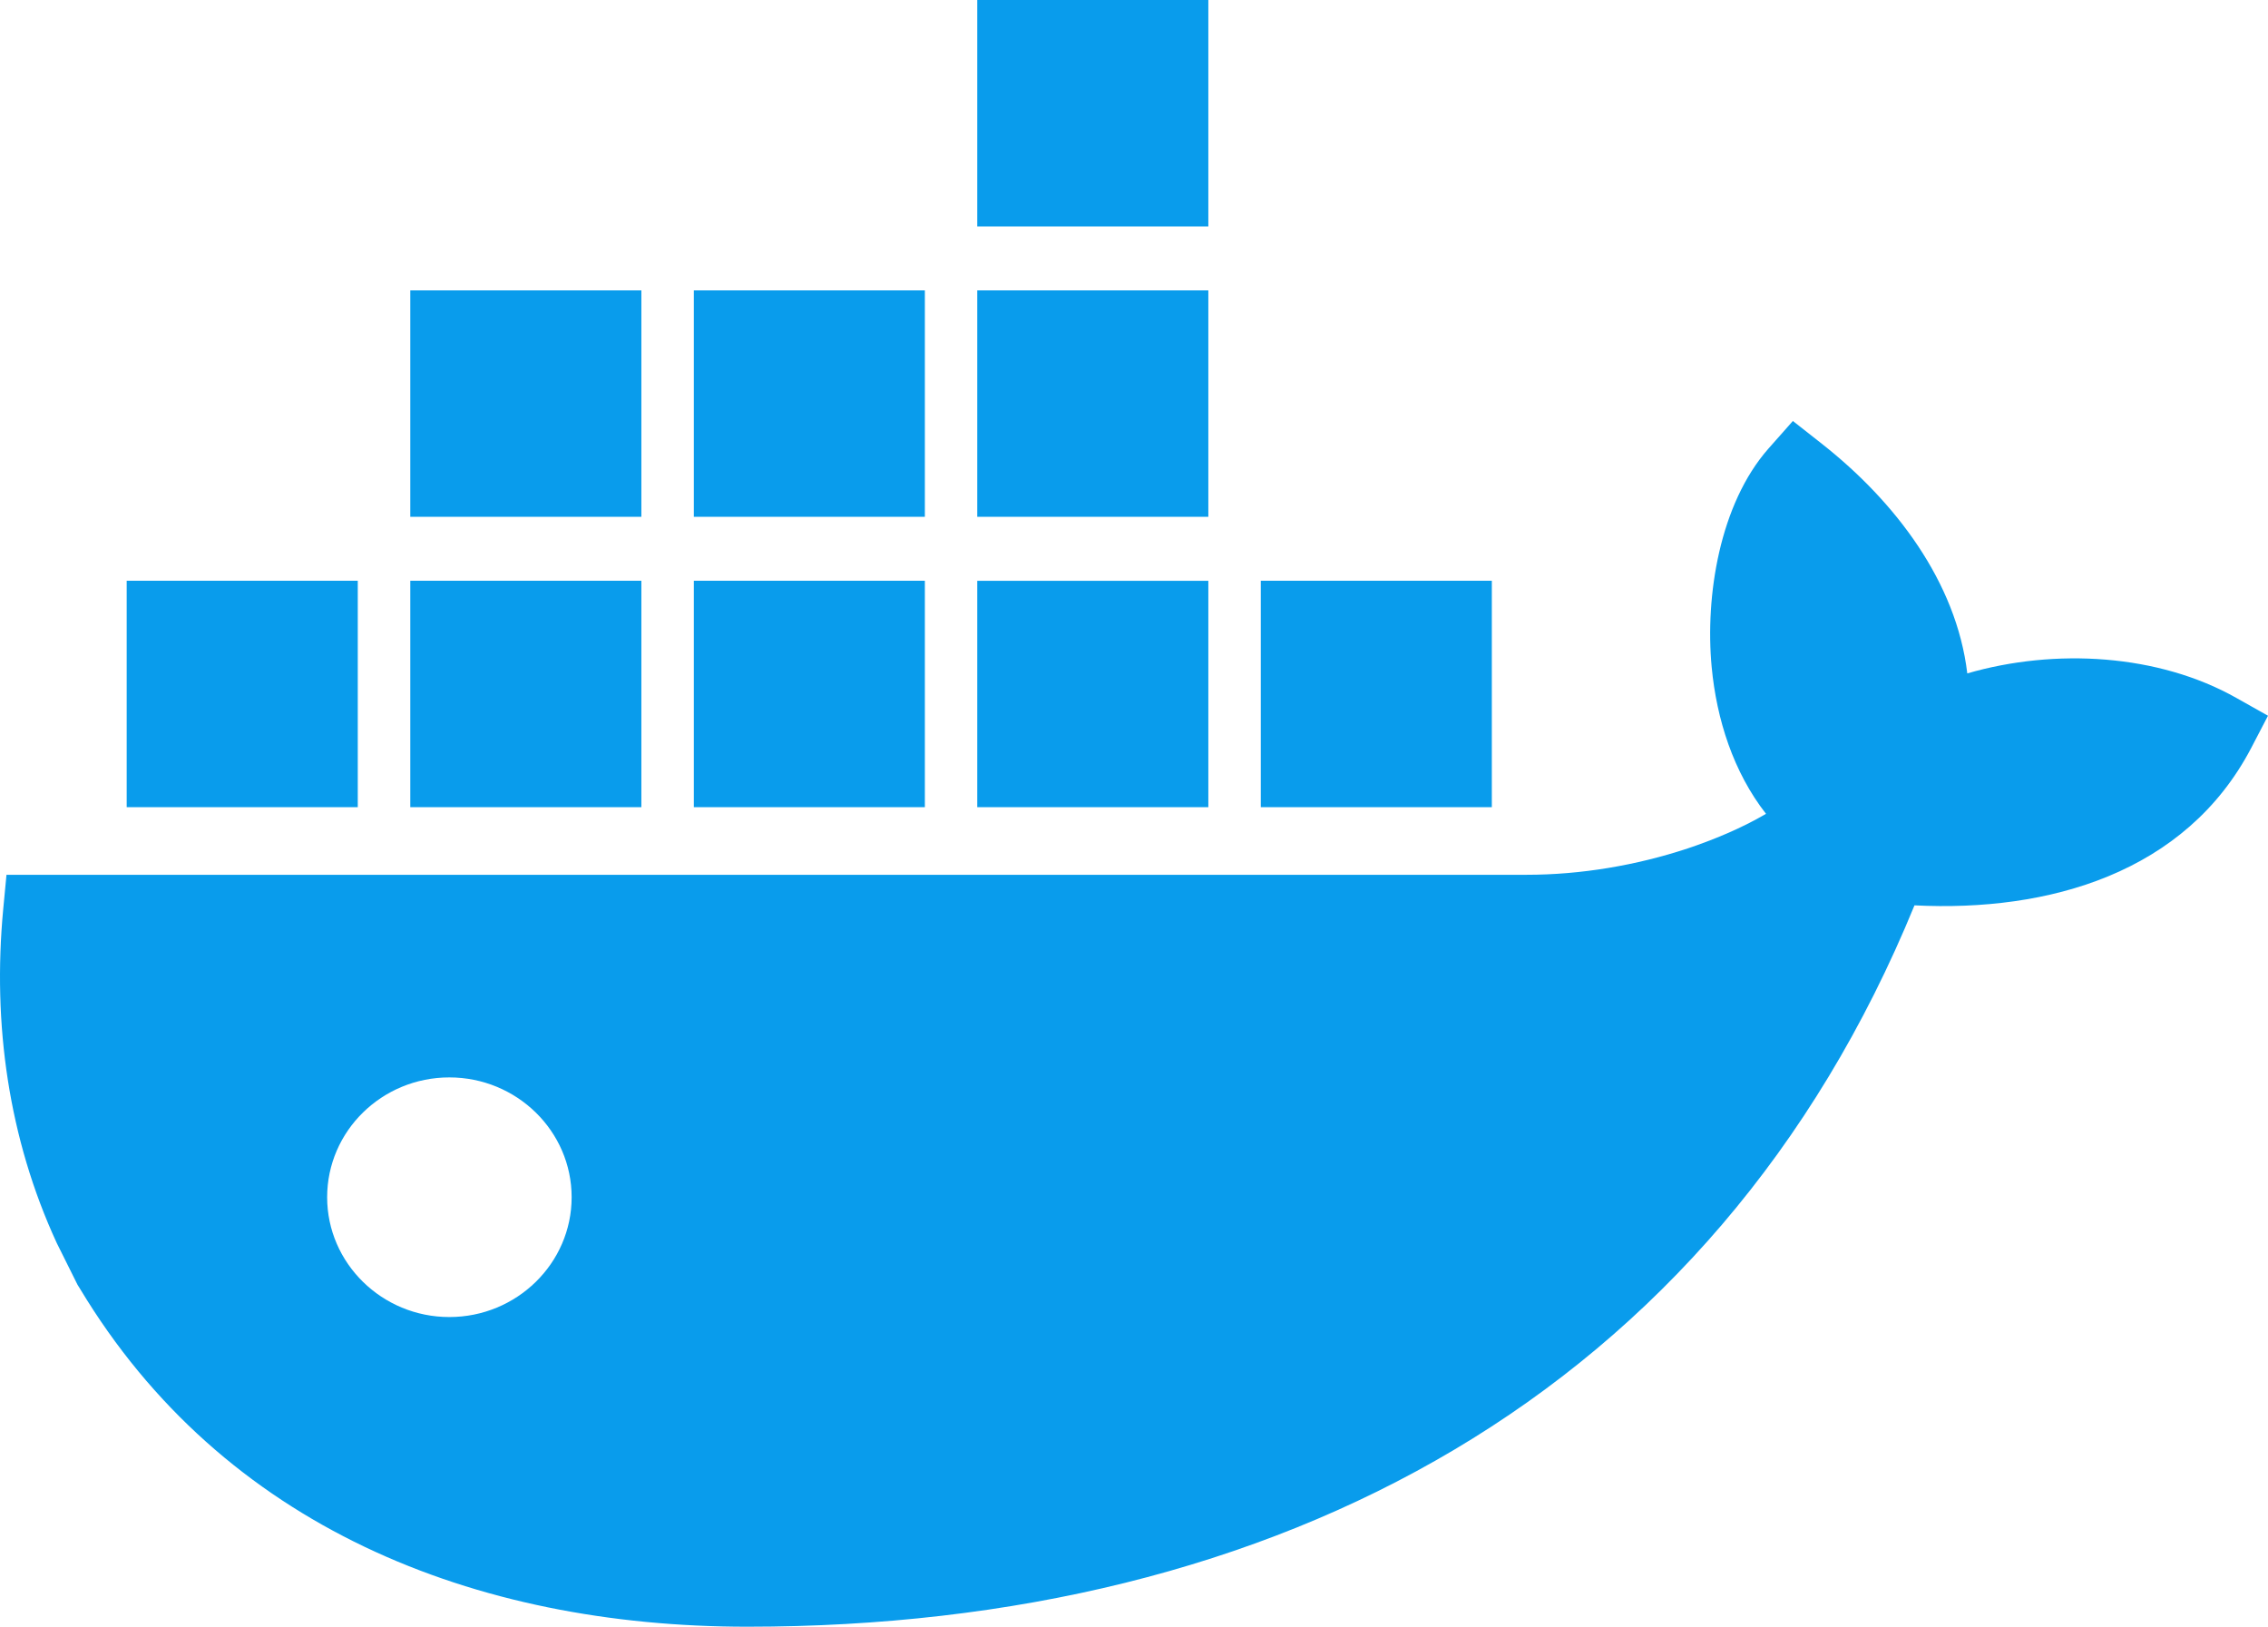
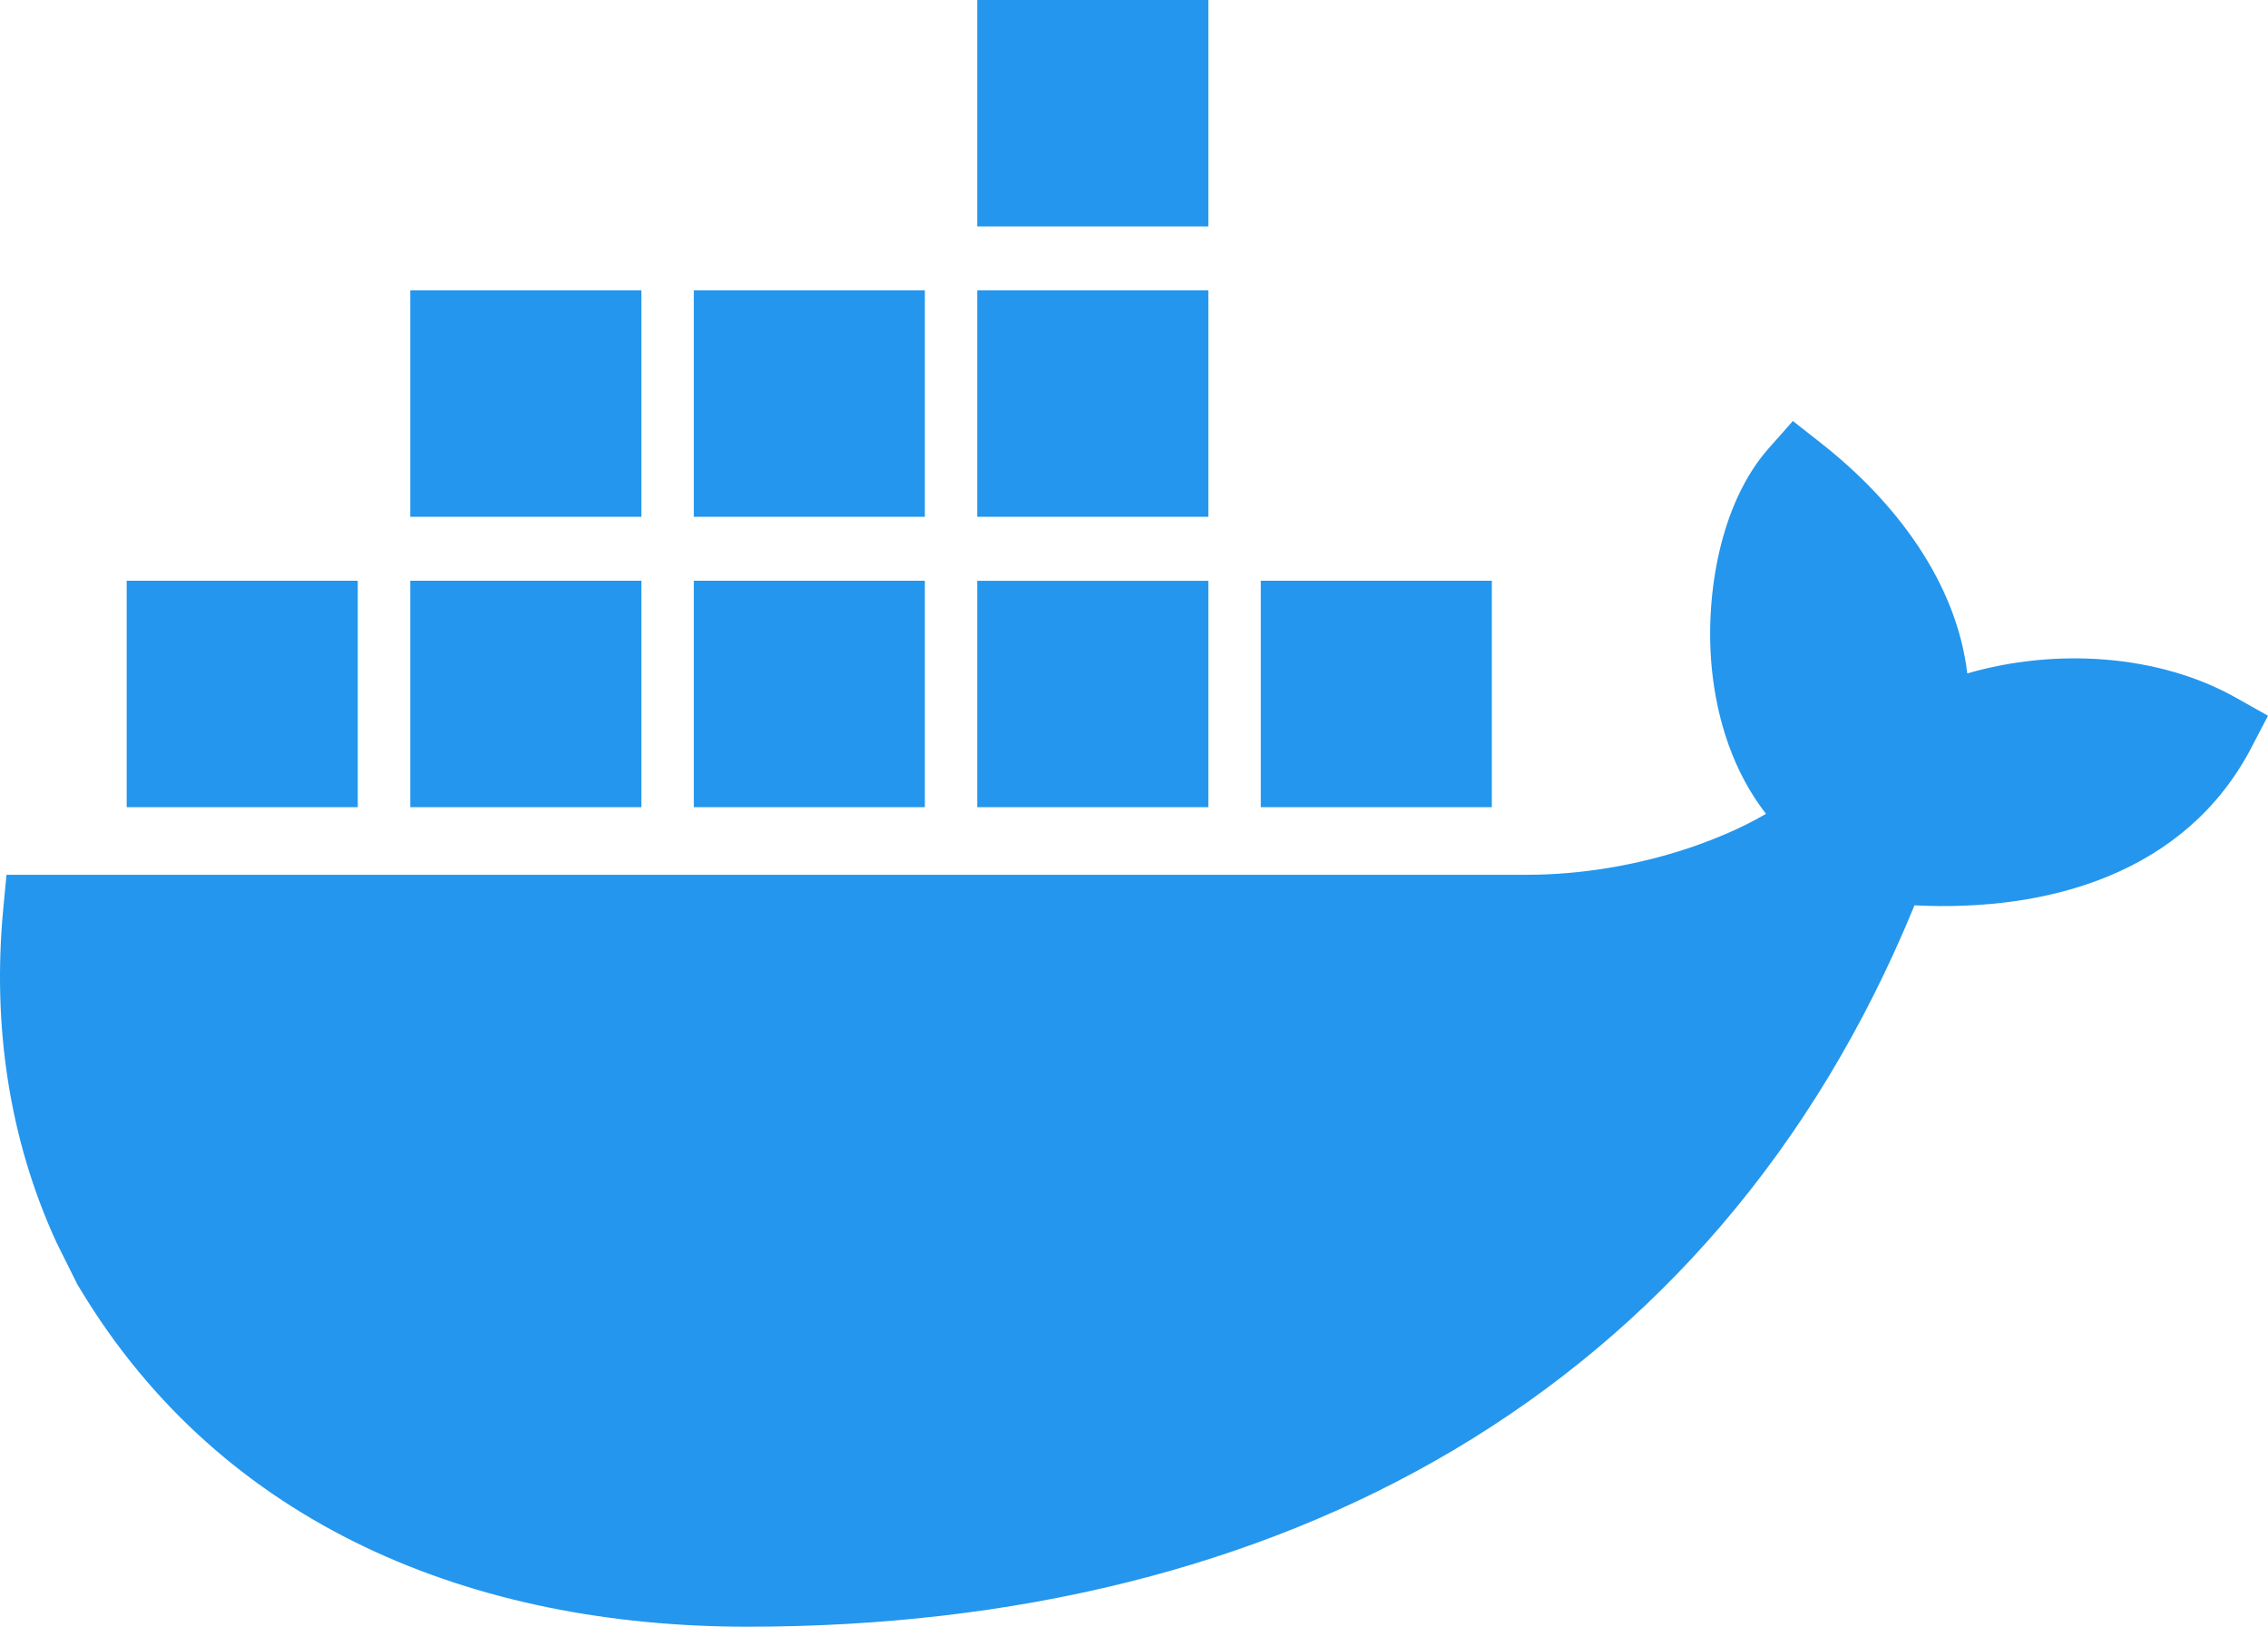
<svg xmlns="http://www.w3.org/2000/svg" xmlns:xlink="http://www.w3.org/1999/xlink" version="1.1" id="Layer_1" x="0px" y="0px" width="38.738" height="27.778" viewBox="0 0 38.738 27.778" enable-background="new 0 0 115 88" xml:space="preserve">
  <defs id="defs45" />
-   <g style="fill:#099cec;fill-opacity:1" id="g40" transform="translate(-2.000197,-1.687)">
+   <g style="fill:#2496ed;fill-opacity:1" id="g40" transform="translate(-2.000197,-1.687)">
    <defs id="defs33">
-       <path id="SVGID_6_" d="m 18.692,15.471 h 3.947 V 11.605 H 18.692 Z M 4.164,15.47 H 8.111 V 11.604 H 4.164 Z m 3.947,-3.866 h 0.002 z m 0.897,3.866 h 3.947 V 11.604 H 9.008 Z m 4.843,0 h 3.946 v -3.866 h -3.946 z m 9.684,0 h 3.946 V 11.604 H 23.535 Z M 7.588,22.131 c 0,-1.129 0.936,-2.046 2.087,-2.046 1.151,0 2.089,0.917 2.089,2.046 0,1.127 -0.937,2.046 -2.089,2.046 -1.149,0 -2.087,-0.919 -2.087,-2.046 M 32.206,9.347 c -0.835,0.948 -1.084,2.522 -0.97,3.731 0.084,0.89 0.369,1.791 0.928,2.506 -0.425,0.25 -0.908,0.447 -1.338,0.591 -0.874,0.289 -1.825,0.45 -2.75,0.45 H 2.111 l -0.056,0.589 c -0.184,1.955 0.089,3.911 0.915,5.7 l 0.354,0.711 0.041,0.066 c 2.443,4.063 6.729,5.774 11.402,5.774 9.046,0 16.507,-3.957 19.933,-12.318 2.289,0.115 4.631,-0.547 5.752,-2.689 l 0.286,-0.549 -0.542,-0.305 c -1.327,-0.749 -3.091,-0.853 -4.594,-0.418 v 10e-4 C 35.416,11.62 34.367,10.248 33.118,9.265 L 32.623,8.876 Z M 9.008,10.512 h 3.947 V 6.645 H 9.008 Z m 4.843,0 h 3.946 V 6.645 h -3.946 z m 4.841,0 h 3.947 V 6.645 h -3.947 z m 0,-4.958 h 3.947 V 1.687 h -3.947 z" />
+       <path id="SVGID_6_" d="m 18.692,15.471 h 3.947 V 11.605 H 18.692 Z M 4.164,15.47 H 8.111 V 11.604 H 4.164 Z m 3.947,-3.866 h 0.002 z m 0.897,3.866 h 3.947 V 11.604 H 9.008 Z m 4.843,0 h 3.946 v -3.866 h -3.946 z m 9.684,0 h 3.946 V 11.604 H 23.535 Z M 32.206,9.347 c -0.835,0.948 -1.084,2.522 -0.97,3.731 0.084,0.89 0.369,1.791 0.928,2.506 -0.425,0.25 -0.908,0.447 -1.338,0.591 -0.874,0.289 -1.825,0.45 -2.75,0.45 H 2.111 l -0.056,0.589 c -0.184,1.955 0.089,3.911 0.915,5.7 l 0.354,0.711 0.041,0.066 c 2.443,4.063 6.729,5.774 11.402,5.774 9.046,0 16.507,-3.957 19.933,-12.318 2.289,0.115 4.631,-0.547 5.752,-2.689 l 0.286,-0.549 -0.542,-0.305 c -1.327,-0.749 -3.091,-0.853 -4.594,-0.418 v 10e-4 C 35.416,11.62 34.367,10.248 33.118,9.265 L 32.623,8.876 Z M 9.008,10.512 h 3.947 V 6.645 H 9.008 Z m 4.843,0 h 3.946 V 6.645 h -3.946 z m 4.841,0 h 3.947 V 6.645 h -3.947 z m 0,-4.958 h 3.947 V 1.687 h -3.947 z" />
    </defs>
    <clipPath id="SVGID_7_">
      <use xlink:href="#SVGID_6_" overflow="visible" id="use35" style="overflow:visible" x="0" y="0" width="100%" height="100%" />
    </clipPath>
-     <rect x="-3" y="-3.313" clip-path="url(#SVGID_7_)" width="48.738" height="37.778" id="rect38" style="fill:#099cec;fill-opacity:1" />
+     <rect x="-3" y="-3.313" clip-path="url(#SVGID_7_)" width="48.738" height="37.778" id="rect38" style="fill:#2496ed;fill-opacity:1" />
  </g>
</svg>
